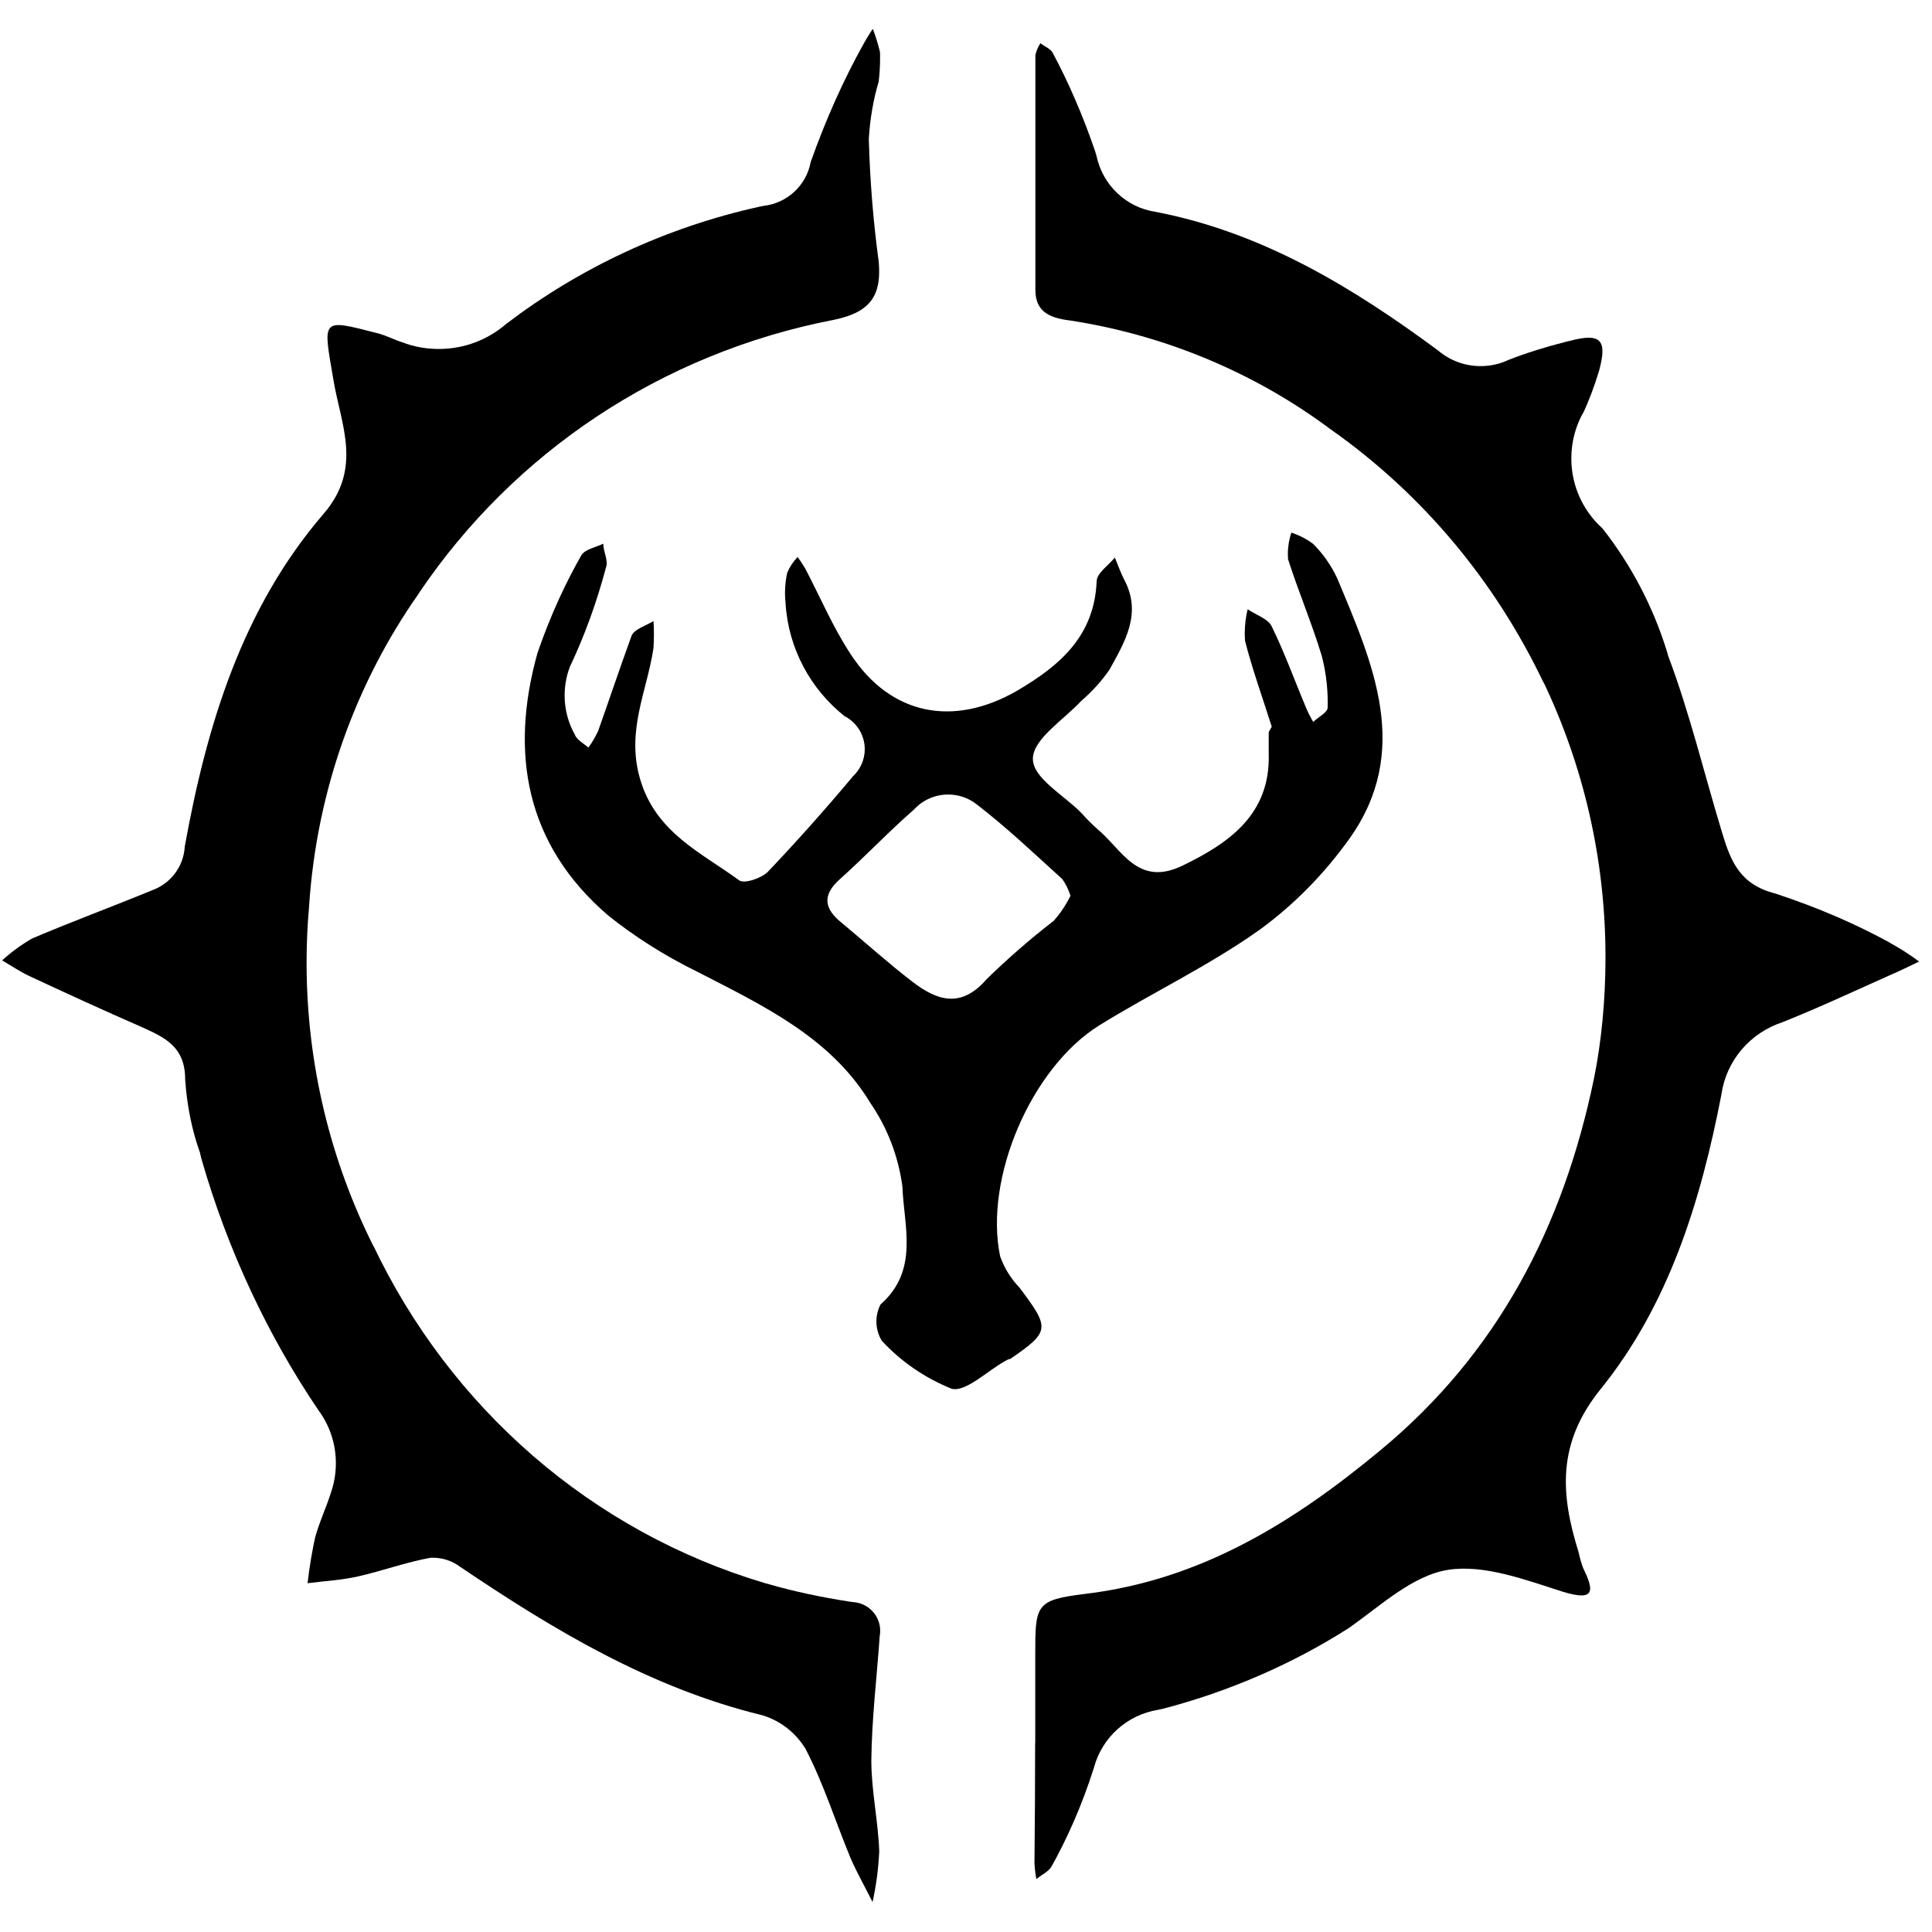
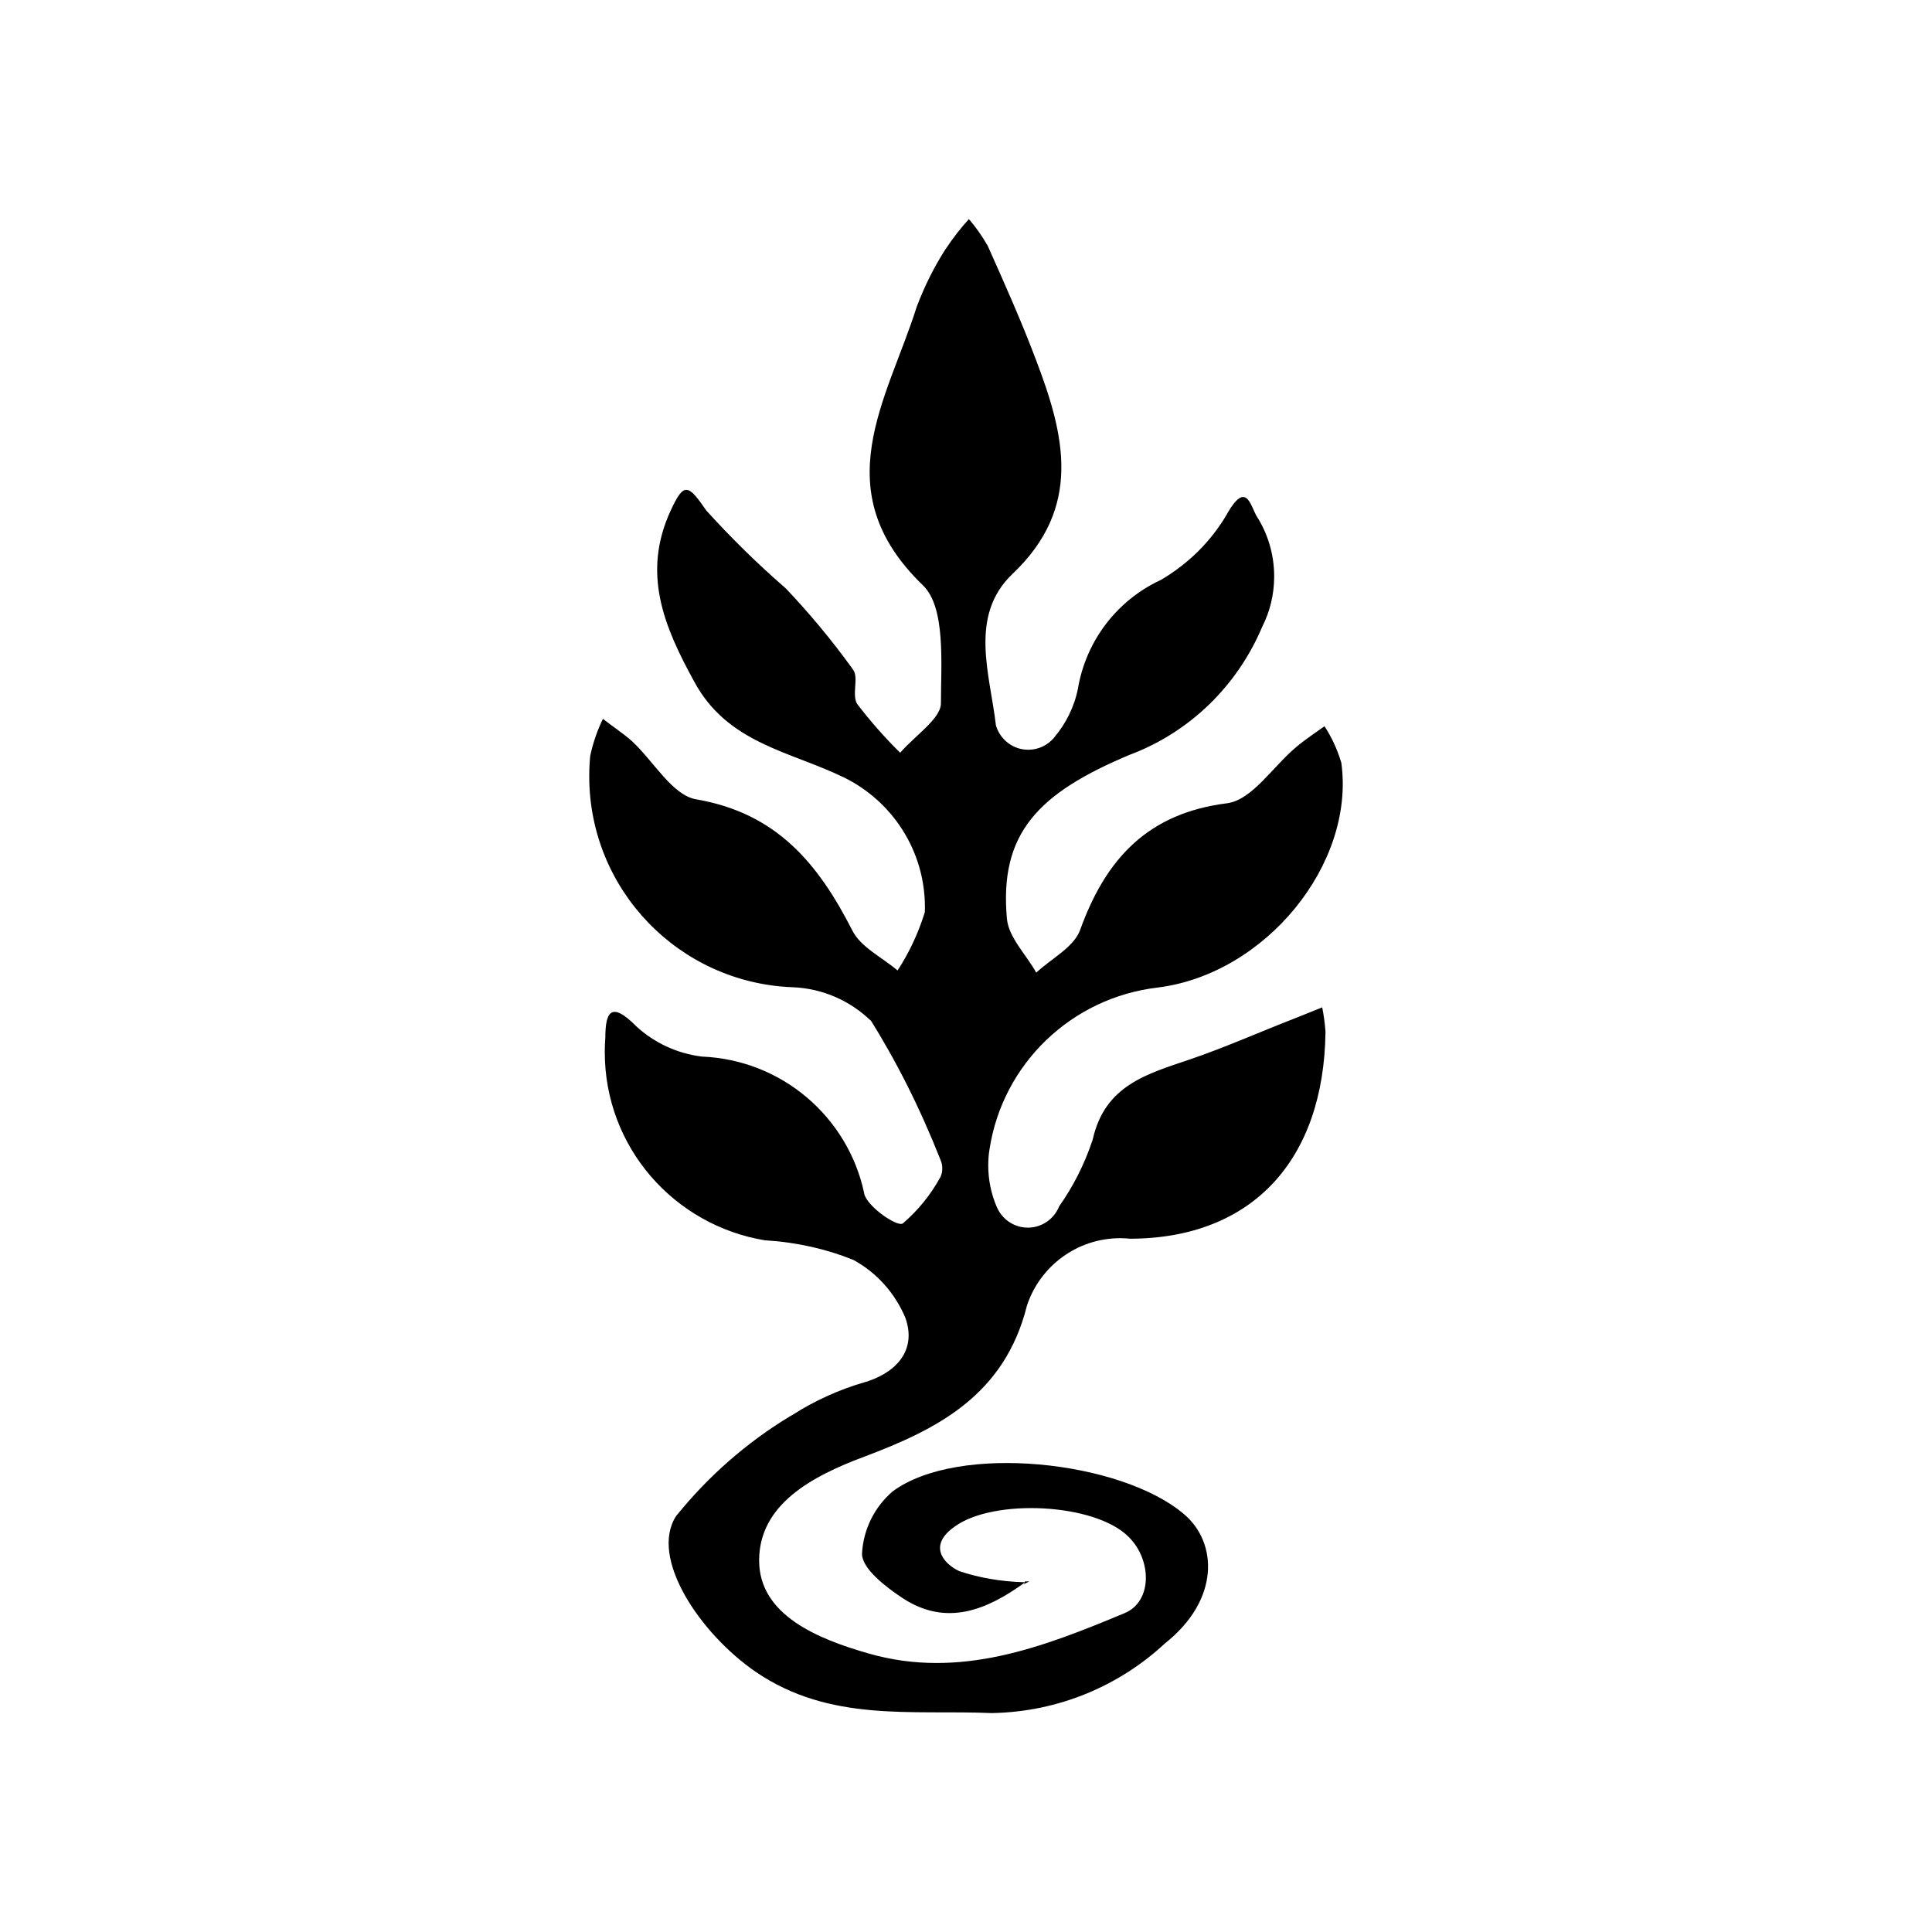
- <svg xmlns="http://www.w3.org/2000/svg" version="1.1" width="32" height="32" viewBox="0 0 32 32">
-   <path d="M14.554 1.352c-0.084 0.279-0.143 0.602-0.163 0.938l-0.001 0.011c0.020 0.711 0.076 1.388 0.167 2.054l-0.011-0.097c0.077 0.623-0.116 0.91-0.725 1.037-2.888 0.558-5.312 2.213-6.866 4.505l-0.024 0.038c-1.024 1.457-1.684 3.238-1.811 5.164l-0.002 0.031c-0.025 0.272-0.040 0.589-0.040 0.909 0 1.7 0.404 3.306 1.122 4.728l-0.027-0.060c1.288 2.719 3.636 4.761 6.498 5.612l0.074 0.020c0.374 0.109 0.842 0.211 1.32 0.285l0.066 0.009c0.251 0.016 0.448 0.223 0.448 0.477 0 0.034-0.004 0.067-0.010 0.098l0.001-0.003c-0.048 0.685-0.131 1.366-0.138 2.051 0 0.5 0.113 1 0.131 1.503-0.014 0.305-0.054 0.594-0.118 0.873l0.007-0.032c-0.123-0.246-0.261-0.489-0.363-0.725-0.25-0.602-0.446-1.232-0.747-1.812-0.163-0.267-0.416-0.466-0.716-0.556l-0.009-0.002c-1.853-0.454-3.445-1.41-5.002-2.461-0.123-0.091-0.277-0.146-0.445-0.146-0.015 0-0.029 0-0.043 0.001h0.002c-0.406 0.073-0.794 0.217-1.197 0.308-0.275 0.062-0.559 0.077-0.838 0.113 0.035-0.298 0.080-0.558 0.137-0.812l-0.010 0.050c0.069-0.258 0.188-0.5 0.265-0.754 0.048-0.14 0.077-0.302 0.077-0.471 0-0.329-0.107-0.634-0.29-0.88l0.003 0.004c-0.833-1.227-1.504-2.647-1.94-4.167l-0.025-0.105c-0.128-0.356-0.214-0.768-0.243-1.196l-0.001-0.013c0-0.547-0.341-0.696-0.725-0.87-0.621-0.271-1.237-0.554-1.853-0.841-0.156-0.073-0.305-0.174-0.454-0.261 0.146-0.133 0.309-0.253 0.483-0.355l0.014-0.008c0.656-0.279 1.323-0.525 1.984-0.797 0.306-0.11 0.525-0.389 0.544-0.723v-0.002c0.362-2 0.946-3.938 2.299-5.511 0.649-0.75 0.29-1.475 0.167-2.199-0.177-1.043-0.225-1.037 0.725-0.793 0.146 0.036 0.275 0.109 0.417 0.152 0.178 0.070 0.385 0.109 0.601 0.109 0.428 0 0.82-0.158 1.12-0.419l-0.002 0.002c1.2-0.915 2.632-1.595 4.189-1.939l0.072-0.014c0.393-0.046 0.706-0.34 0.778-0.719l0.001-0.006c0.26-0.73 0.54-1.348 0.864-1.937l-0.034 0.067c0.068-0.132 0.134-0.242 0.206-0.348l-0.007 0.011c0.042 0.104 0.082 0.234 0.115 0.366l0.005 0.022c0.001 0.029 0.001 0.062 0.001 0.096 0 0.138-0.009 0.272-0.025 0.405l0.002-0.016z" />
-   <path d="M17.147 28.87c0-0.486 0-0.968 0-1.449 0-0.844 0-0.92 0.834-1.022 1.915-0.231 3.453-1.191 4.885-2.38 1.944-1.609 3.029-3.707 3.536-6.159 0.122-0.602 0.19-1.293 0.19-2.002 0-1.642-0.372-3.196-1.038-4.584l0.027 0.064c-0.817-1.723-2.022-3.148-3.506-4.202l-0.033-0.023c-1.225-0.916-2.707-1.557-4.32-1.805l-0.054-0.007c-0.315-0.048-0.515-0.16-0.519-0.493 0-1.297 0-2.594 0-3.892 0.016-0.075 0.045-0.142 0.084-0.201l-0.001 0.002c0.073 0.054 0.174 0.094 0.206 0.162 0.257 0.478 0.502 1.043 0.702 1.63l0.023 0.080c0.104 0.48 0.492 0.848 0.977 0.92l0.007 0.001c1.774 0.344 3.264 1.254 4.675 2.297 0.188 0.16 0.434 0.257 0.702 0.257 0.166 0 0.324-0.037 0.465-0.104l-0.007 0.003c0.269-0.107 0.607-0.214 0.954-0.302l0.061-0.014c0.519-0.138 0.631-0.021 0.486 0.504-0.082 0.267-0.167 0.488-0.265 0.702l0.015-0.036c-0.13 0.223-0.207 0.49-0.207 0.776 0 0.459 0.198 0.872 0.514 1.157l0.001 0.001c0.471 0.598 0.844 1.3 1.076 2.063l0.012 0.046c0.363 0.964 0.602 1.974 0.903 2.96 0.138 0.453 0.294 0.833 0.871 0.979 0.722 0.238 1.338 0.507 1.923 0.827l-0.059-0.030c0.2 0.109 0.37 0.218 0.53 0.338l-0.012-0.007c-0.16 0.076-0.319 0.156-0.482 0.225-0.591 0.264-1.179 0.539-1.78 0.779-0.535 0.176-0.93 0.634-1.011 1.195l-0.001 0.008c-0.341 1.757-0.867 3.475-2.002 4.877-0.725 0.899-0.661 1.743-0.363 2.696 0.022 0.102 0.047 0.188 0.078 0.272l-0.005-0.014c0.175 0.362 0.225 0.572-0.337 0.398-0.616-0.196-1.298-0.454-1.893-0.362s-1.124 0.598-1.654 0.968c-0.907 0.579-1.958 1.043-3.079 1.335l-0.077 0.016c-0.514 0.085-0.923 0.459-1.057 0.947l-0.002 0.009c-0.2 0.627-0.438 1.166-0.723 1.675l0.023-0.045c-0.043 0.090-0.167 0.145-0.254 0.217-0.016-0.076-0.026-0.167-0.032-0.259v-0.006c0.007-0.663 0.011-1.316 0.011-1.989z" />
-   <path d="M21.064 12.036c-0.148-0.471-0.319-0.939-0.442-1.42-0.003-0.039-0.005-0.083-0.005-0.128 0-0.141 0.018-0.278 0.051-0.409l-0.003 0.012c0.137 0.094 0.337 0.156 0.398 0.283 0.217 0.442 0.384 0.91 0.577 1.366 0.037 0.085 0.075 0.157 0.116 0.225l-0.005-0.008c0.083-0.079 0.243-0.16 0.239-0.239 0.001-0.025 0.001-0.055 0.001-0.086 0-0.277-0.038-0.546-0.107-0.801l0.005 0.021c-0.163-0.537-0.384-1.054-0.555-1.591-0.002-0.025-0.003-0.054-0.003-0.084 0-0.127 0.021-0.249 0.060-0.363l-0.002 0.008c0.139 0.046 0.259 0.109 0.366 0.191l-0.003-0.002c0.164 0.164 0.299 0.357 0.398 0.571l0.005 0.012c0.588 1.405 1.23 2.844 0.196 4.297-0.423 0.591-0.92 1.094-1.487 1.509l-0.018 0.012c-0.834 0.591-1.77 1.033-2.64 1.572-1.128 0.704-1.911 2.536-1.64 3.827 0.073 0.201 0.181 0.372 0.32 0.516 0.508 0.677 0.508 0.725-0.152 1.181-0.025 0-0.058 0.018-0.083 0.033-0.301 0.167-0.661 0.525-0.892 0.46-0.454-0.185-0.839-0.454-1.151-0.791l-0.002-0.002c-0.056-0.091-0.090-0.202-0.090-0.32 0-0.102 0.025-0.199 0.070-0.285l-0.002 0.003c0.646-0.569 0.384-1.304 0.363-1.953-0.071-0.522-0.259-0.99-0.536-1.391l0.007 0.011c-0.652-1.087-1.777-1.616-2.861-2.174-0.566-0.278-1.054-0.591-1.502-0.95l0.016 0.012c-1.367-1.174-1.632-2.692-1.168-4.348 0.216-0.623 0.461-1.156 0.751-1.66l-0.025 0.048c0.050-0.102 0.239-0.134 0.363-0.196 0 0.131 0.084 0.275 0.048 0.384-0.164 0.614-0.359 1.14-0.595 1.643l0.025-0.060c-0.075 0.161-0.118 0.349-0.118 0.548 0 0.238 0.063 0.461 0.173 0.655l-0.004-0.007c0.033 0.087 0.145 0.145 0.225 0.214 0.059-0.080 0.113-0.173 0.159-0.27l0.004-0.010c0.185-0.522 0.363-1.054 0.552-1.572 0.044-0.108 0.229-0.162 0.363-0.243 0.005 0.067 0.007 0.144 0.007 0.223s-0.003 0.156-0.008 0.234l0.001-0.011c-0.109 0.725-0.457 1.37-0.221 2.174 0.261 0.884 1.005 1.21 1.64 1.674 0.083 0.062 0.363-0.033 0.471-0.137 0.484-0.509 0.955-1.038 1.415-1.587 0.119-0.113 0.194-0.272 0.194-0.448 0-0.238-0.135-0.444-0.332-0.546l-0.004-0.002c-0.561-0.448-0.929-1.115-0.976-1.87v-0.008c-0.006-0.048-0.009-0.105-0.009-0.162 0-0.12 0.014-0.237 0.040-0.349l-0.002 0.011c0.043-0.1 0.101-0.184 0.171-0.258 0.041 0.056 0.084 0.121 0.124 0.188l0.006 0.011c0.246 0.471 0.457 0.968 0.747 1.409 0.671 1.029 1.719 1.206 2.756 0.609 0.725-0.425 1.28-0.914 1.32-1.812 0-0.137 0.196-0.264 0.301-0.395 0.054 0.127 0.098 0.258 0.163 0.381 0.286 0.554 0 1.018-0.25 1.474-0.136 0.195-0.289 0.364-0.461 0.512l-0.004 0.003c-0.29 0.315-0.794 0.627-0.805 0.954s0.515 0.608 0.809 0.913c0.082 0.092 0.166 0.177 0.254 0.255l0.003 0.003c0.41 0.337 0.667 0.971 1.418 0.605s1.451-0.837 1.422-1.847c0-0.119 0-0.243 0-0.363zM17.731 14.837c-0.034-0.105-0.079-0.196-0.137-0.279l0.003 0.004c-0.468-0.424-0.928-0.862-1.43-1.247-0.127-0.097-0.288-0.155-0.463-0.155-0.224 0-0.426 0.096-0.566 0.249l-0.001 0.001c-0.417 0.363-0.809 0.779-1.226 1.152-0.305 0.271-0.254 0.496 0.033 0.725 0.388 0.323 0.761 0.66 1.161 0.968s0.802 0.464 1.236-0.036c0.341-0.334 0.705-0.651 1.085-0.947l0.028-0.021c0.105-0.12 0.198-0.255 0.27-0.402l0.005-0.011z" />
+ <svg xmlns="http://www.w3.org/2000/svg" version="1.1" width="1024" height="1024" viewBox="0 0 1024 1024">
+   <g id="icomoon-ignore">
+ </g>
+   <path fill="#000" d="M543.259 838.707c-20.186 14.651-41.587 23.545-64.796 8.365-8.942-5.902-21.418-15.499-21.593-23.401 0.655-13.276 6.814-25.048 16.171-33.125l0.048-0.048c34.645-25.72 121.003-16.395 154.368 11.965 17.866 14.988 19.29 45.33-9.964 68.539-24.104 22.409-56.334 36.34-91.796 36.965h-0.144c-42.499-1.791-85.51 5.006-124.921-21.785-29.639-20.33-56.574-60.493-42.307-82.614 17.163-21.274 37.524-39.092 60.541-52.992l1.040-0.559c11.484-7.422 24.76-13.516 38.9-17.578l1.040-0.288c16.971-5.727 25.72-17.866 19.994-33.75-5.583-13.227-15.228-23.864-27.368-30.535l-0.336-0.144c-13.708-5.583-29.543-9.261-46.13-10.301h-0.432c-48.497-7.981-85.030-49.585-85.030-99.729 0-2.608 0.096-5.15 0.288-7.662v0.336c0-13.564 2.687-20.33 16.587-6.238 9.261 8.461 21.178 14.171 34.309 15.835l0.336 0.048c42.451 1.743 77.32 32.086 85.925 72.217l0.096 0.607c1.791 6.941 17.866 17.866 20.505 15.547 8.029-6.893 14.699-15.132 19.754-24.345l0.24-0.48c0.559-1.28 0.848-2.735 0.848-4.303s-0.336-3.023-0.896-4.351l0.048 0.096c-11.292-28.551-23.672-52.848-38.052-75.817l1.136 1.935c-10.829-10.541-25.48-17.259-41.635-17.866h-0.096c-59.933-2.368-107.631-51.52-107.631-111.838 0-3.774 0.192-7.566 0.559-11.244l-0.048 0.48c1.599-7.422 3.967-13.996 6.989-20.138l-0.24 0.511c5.006 3.919 10.541 7.518 15.355 11.773 11.436 10.541 21.418 28.743 34.086 30.871 42.818 7.326 64.796 34.261 82.806 69.627 4.447 8.75 15.691 14.092 23.912 21.082 5.854-8.942 10.781-19.242 14.219-30.15l0.24-0.896c0.048-0.751 0.048-1.599 0.048-2.464 0-30.15-17.434-56.238-42.77-68.731l-0.432-0.192c-28.215-13.756-61.405-17.866-79.080-50.672-16.075-29.255-27.831-57.47-12.476-90.66 6.941-14.988 9.117-14.267 18.906 0 13.324 14.699 27.127 28.215 41.683 40.883l0.559 0.511c12.428 13.1 24.152 27.175 34.885 42.019l0.8 1.184c2.831 4.111-0.896 13.052 1.983 17.866 7.278 9.501 14.747 17.963 22.777 25.848l0.048 0.048c7.518-8.75 21.226-17.866 21.593-25.848 0-21.418 2.687-51.232-9.645-63.004-52.127-50.336-18.714-98.305-3.215-147.427 4.447-11.773 9.645-21.881 15.739-31.334l-0.384 0.655c3.967-5.95 7.981-11.148 12.428-15.979l-0.096 0.096c3.647 4.207 6.941 8.894 9.789 13.852l0.24 0.432c8.942 19.994 17.866 39.988 25.528 60.318 15.18 39.796 24.808 78.184-12.476 113.485-23.401 22.313-11.773 53.551-8.75 80.311 2.223 7.47 9.069 12.86 17.115 12.86 5.438 0 10.253-2.416 13.564-6.238v-0.048c6.286-7.326 10.829-16.298 12.812-26.232l0.048-0.384c4.495-25.384 20.889-46.178 43.059-56.718l0.48-0.192c14.94-8.702 27.031-20.745 35.445-35.205l0.24-0.48c9.837-16.971 12.14-4.111 15.355 1.599 5.854 9.069 9.357 20.138 9.357 32.038 0 9.597-2.271 18.666-6.334 26.664l0.144-0.336c-13.179 31.43-38.1 55.679-69.098 67.722l-0.848 0.288c-49.056 20.505-69.627 41.779-65.516 87.109 0.896 9.837 10.157 18.906 15.547 28.551 8.029-7.518 19.802-13.372 23.209-22.505 13.564-37.668 35.685-61.917 77.8-67.259 13.372-1.599 24.633-19.802 36.965-29.958 4.639-3.919 9.837-7.326 14.795-10.877 3.678 5.583 6.718 12.061 8.798 18.954l0.144 0.511c7.326 53.551-40.18 111.869-97.265 119.019-45.841 5.342-82.103 40.451-89.14 85.27l-0.096 0.559c-0.432 2.56-0.655 5.438-0.655 8.413 0 7.854 1.599 15.307 4.543 22.121l-0.144-0.384c2.687 6.67 9.117 11.292 16.587 11.292s13.9-4.639 16.539-11.148l0.048-0.144c7.278-10.253 13.324-22.073 17.578-34.741l0.288-0.944c6.43-28.359 28.551-34.453 51.232-42.115 18.906-6.43 37.284-14.651 56.063-21.929l14.267-5.727c0.751 3.678 1.424 8.221 1.743 12.812v0.384c-0.896 67.451-38.564 109.23-103.503 109.422-1.568-0.192-3.407-0.288-5.246-0.288-23.017 0-42.53 14.892-49.441 35.589l-0.096 0.384c-11.965 47.457-47.65 65.324-86.021 79.783-28.359 10.541-55.679 25.528-55.871 54.783s31.238 41.923 58.19 49.633c48.161 13.756 92.259-3.407 135.462-21.418 14.795-6.046 14.651-28.215 2.127-40.499-17.866-17.866-71.37-20.33-91.923-5.535-14.459 9.964-6.43 19.61 2.127 23.72 10.253 3.455 22.025 5.583 34.309 5.902h0.144z" />
+   <path fill="#000" d="M542.731 839.603l2.831-1.424h-2.319z" />
</svg>
